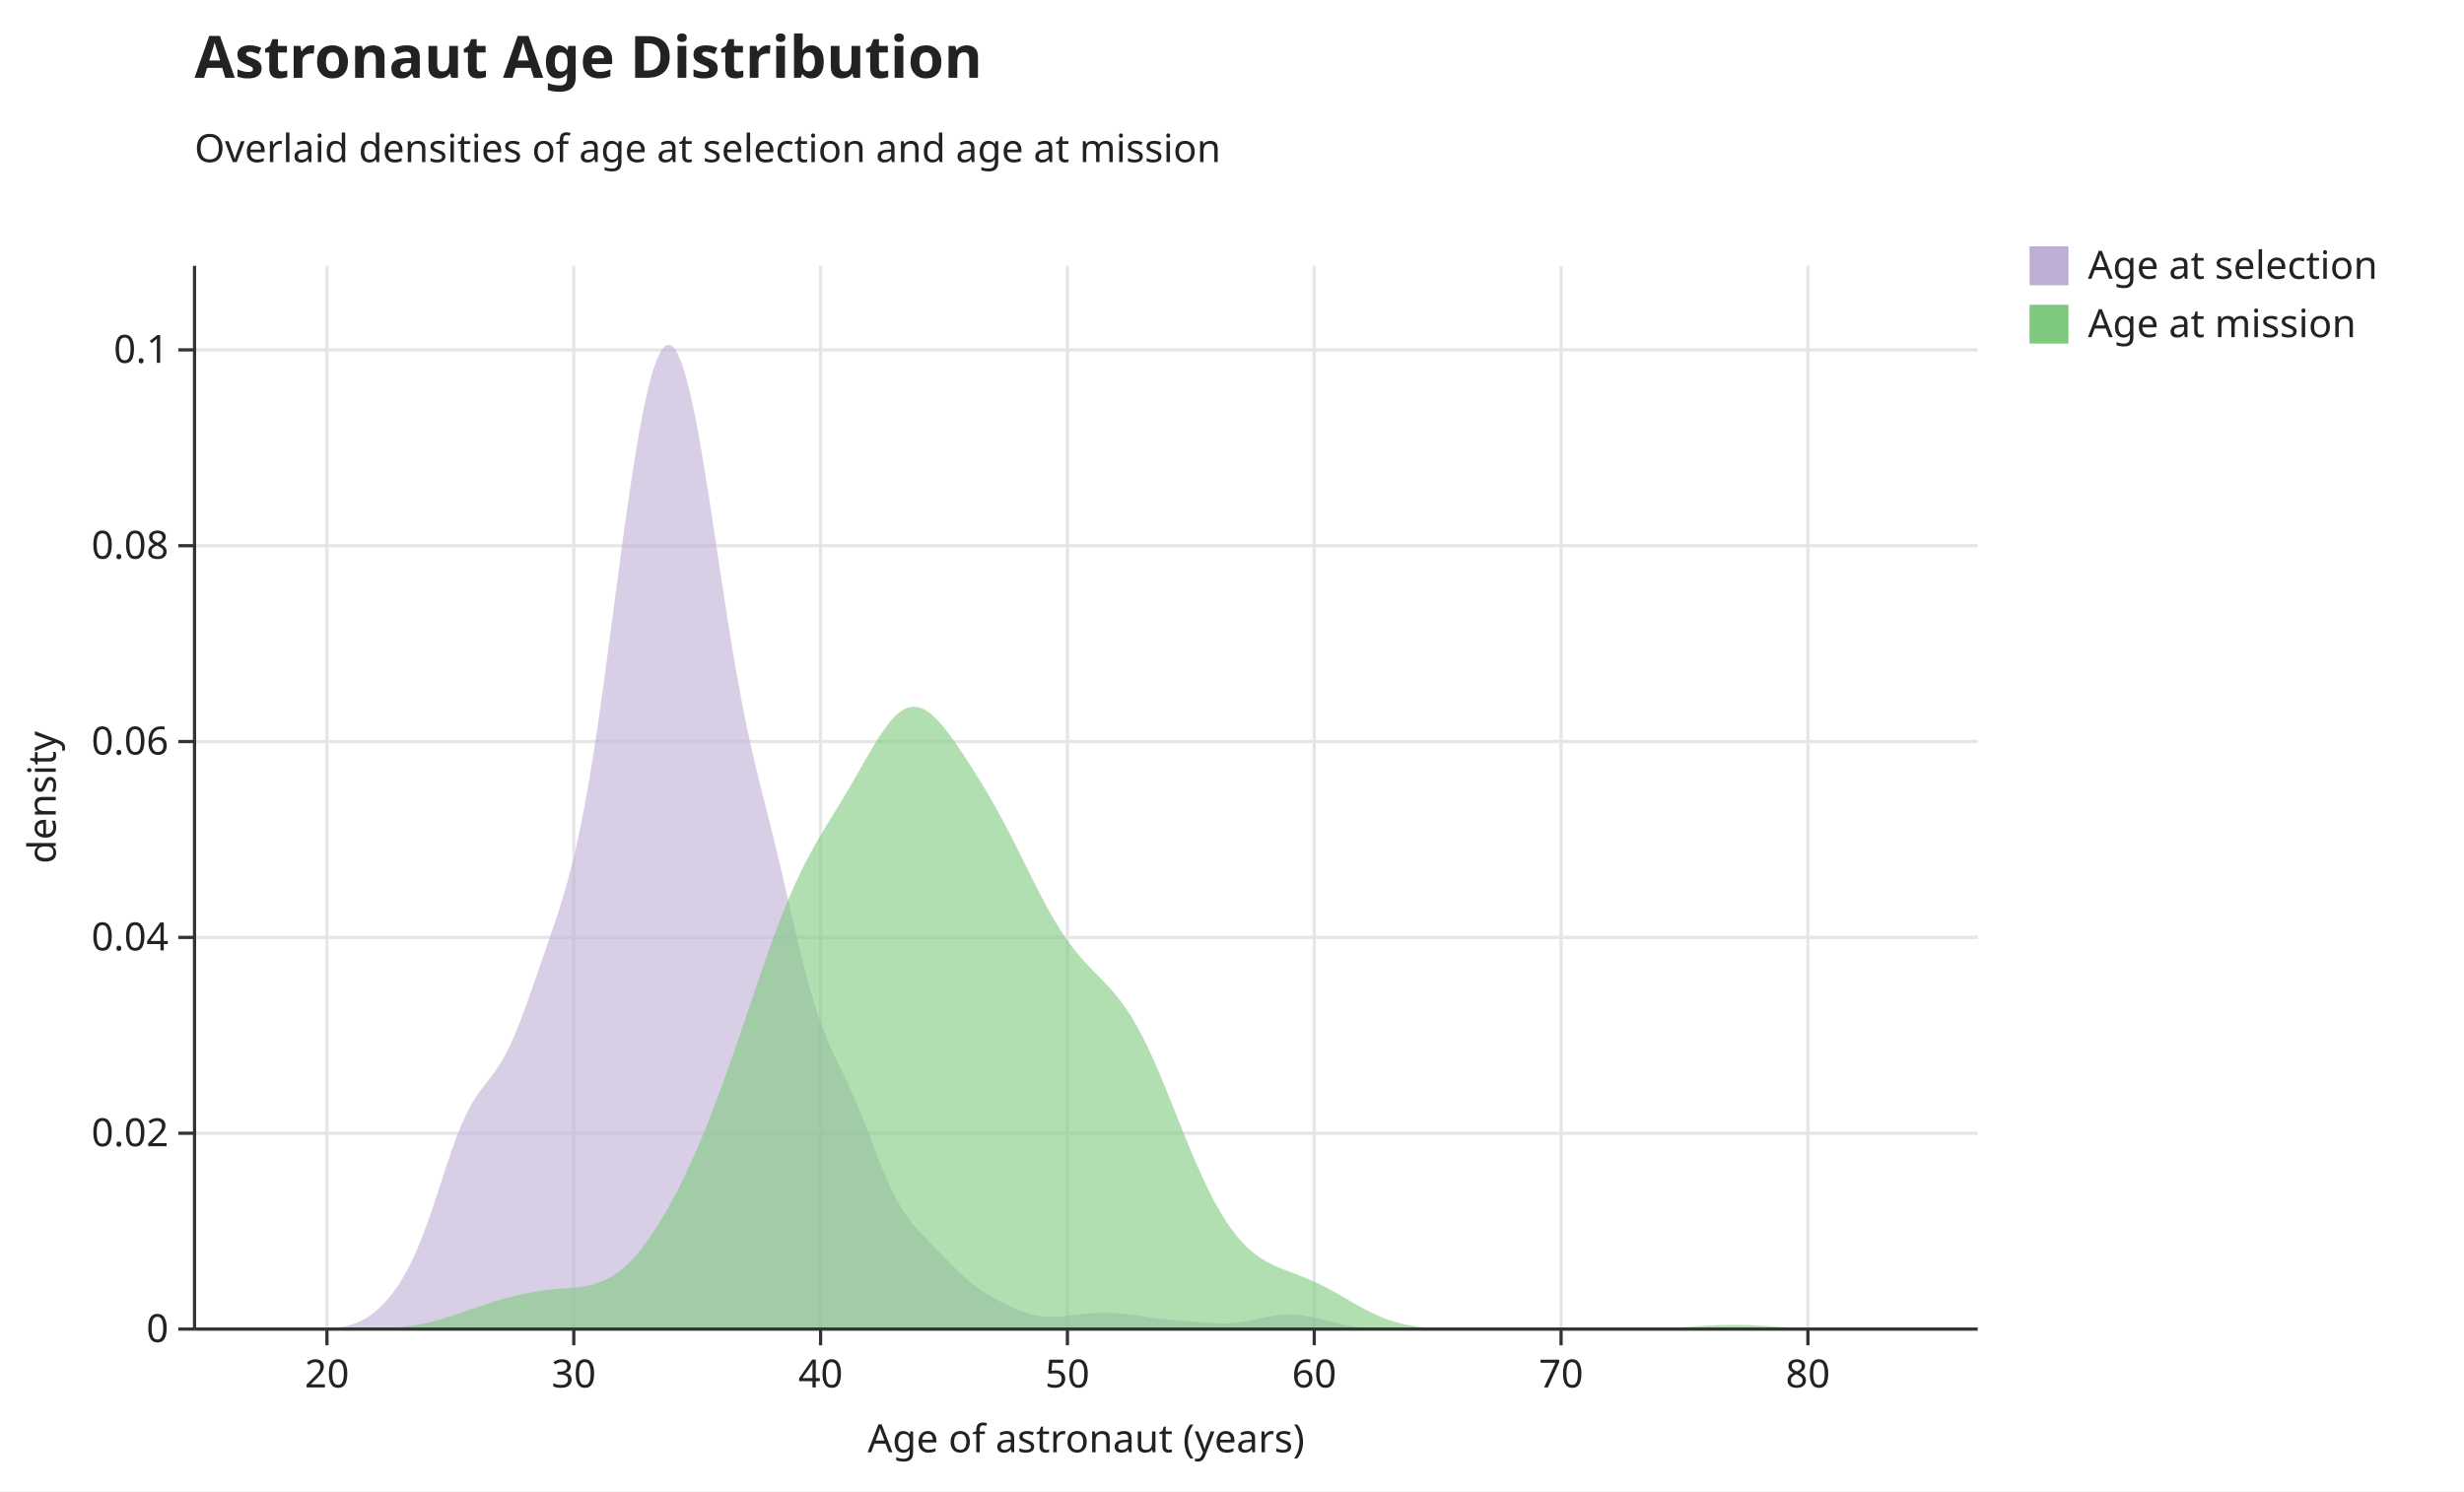
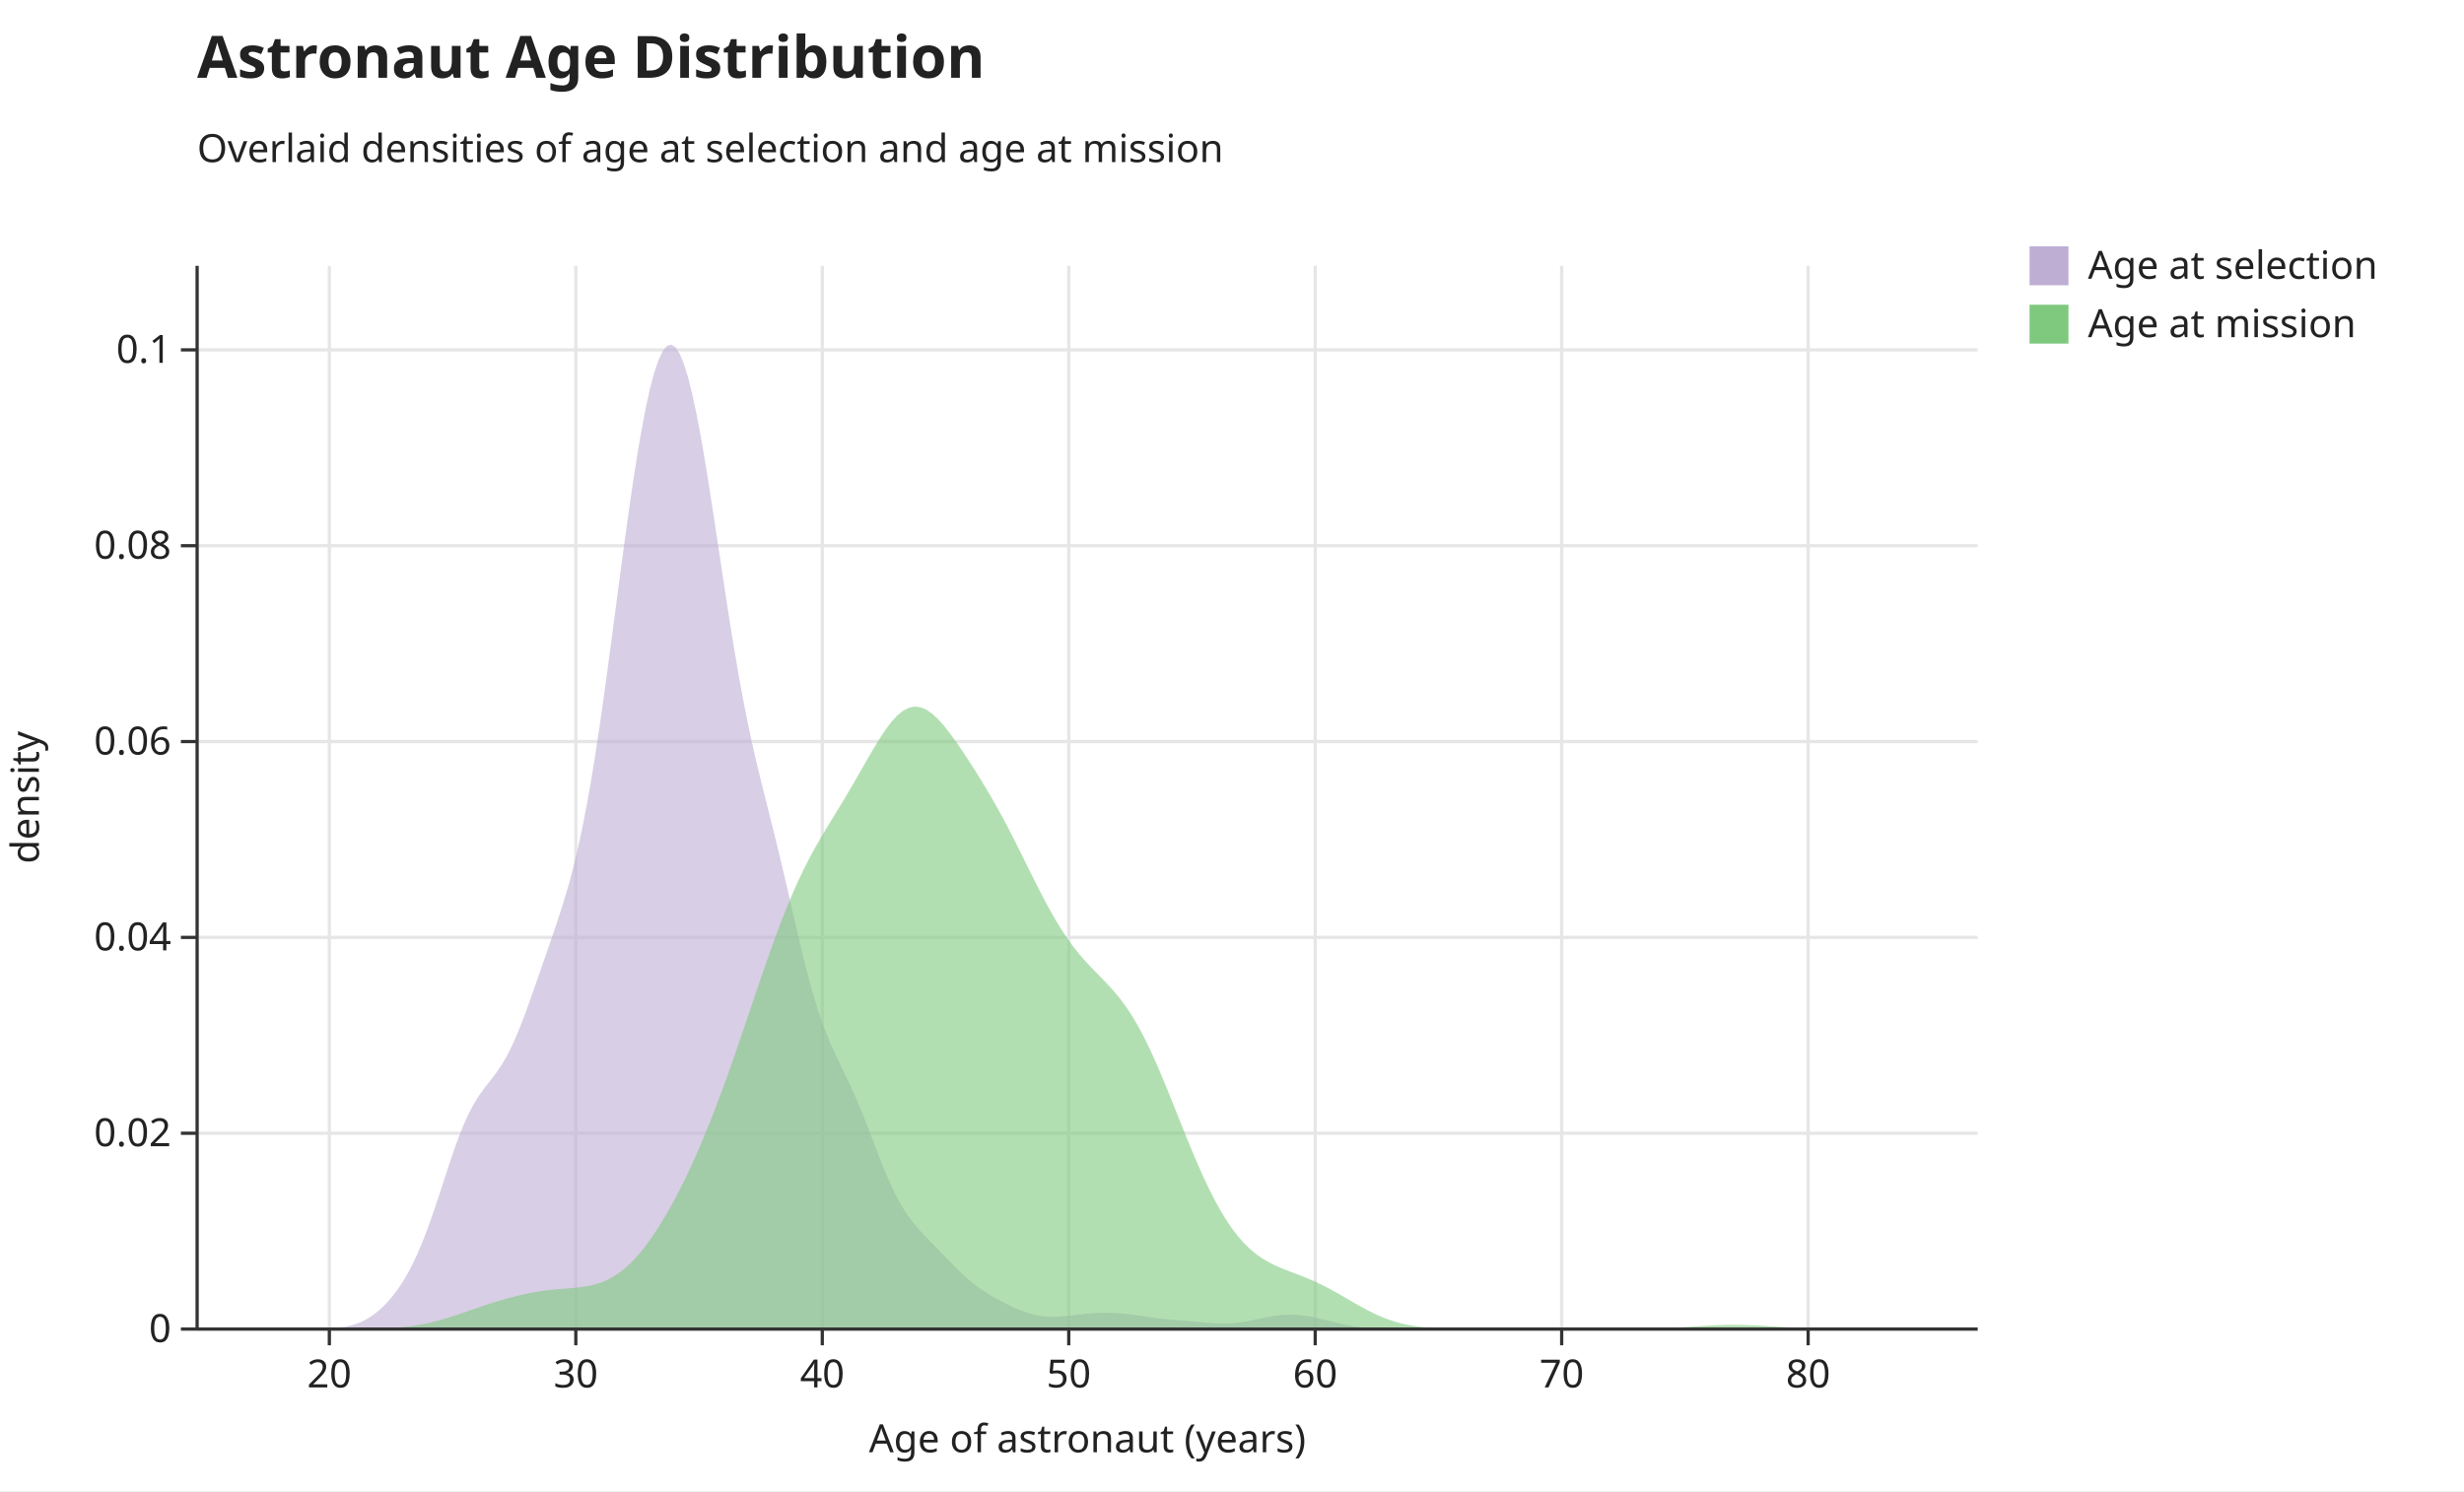
<svg xmlns="http://www.w3.org/2000/svg" width="760" height="460" viewBox="0 0 760 460" role="img" aria-label="Astronaut Age Distribution">
  <rect class="algraf-background" x="0" y="0" width="760" height="460" fill="#ffffff" />
-   <text class="algraf-title" x="60" y="24" font-family="system-ui, sans-serif" font-size="18" font-weight="600" fill="#222222">Astronaut Age Distribution</text>
-   <text class="algraf-subtitle" x="60" y="50" font-family="system-ui, sans-serif" font-size="12" fill="#222222">Overlaid densities of age at selection and age at mission</text>
-   <rect class="algraf-plot-area" x="60" y="82" width="550" height="328" fill="#ffffff" />
+   <text class="algraf-title" x="60.8" y="24" font-family="system-ui, sans-serif" font-size="18" font-weight="600" fill="#222222">Astronaut Age Distribution</text>
+   <text class="algraf-subtitle" x="60.8" y="50" font-family="system-ui, sans-serif" font-size="12" fill="#222222">Overlaid densities of age at selection and age at mission</text>
+   <rect class="algraf-plot-area" x="60.8" y="82" width="549.2" height="328" fill="#ffffff" />
  <g class="algraf-grid">
-     <line x1="100.844" y1="82" x2="100.844" y2="410" stroke="#e6e6e6" stroke-width="1" />
-     <line x1="176.975" y1="82" x2="176.975" y2="410" stroke="#e6e6e6" stroke-width="1" />
-     <line x1="253.106" y1="82" x2="253.106" y2="410" stroke="#e6e6e6" stroke-width="1" />
-     <line x1="329.237" y1="82" x2="329.237" y2="410" stroke="#e6e6e6" stroke-width="1" />
-     <line x1="405.368" y1="82" x2="405.368" y2="410" stroke="#e6e6e6" stroke-width="1" />
-     <line x1="481.5" y1="82" x2="481.5" y2="410" stroke="#e6e6e6" stroke-width="1" />
-     <line x1="557.631" y1="82" x2="557.631" y2="410" stroke="#e6e6e6" stroke-width="1" />
-     <line x1="60" y1="410" x2="610" y2="410" stroke="#e6e6e6" stroke-width="1" />
-     <line x1="60" y1="349.586" x2="610" y2="349.586" stroke="#e6e6e6" stroke-width="1" />
-     <line x1="60" y1="289.172" x2="610" y2="289.172" stroke="#e6e6e6" stroke-width="1" />
-     <line x1="60" y1="228.759" x2="610" y2="228.759" stroke="#e6e6e6" stroke-width="1" />
-     <line x1="60" y1="168.345" x2="610" y2="168.345" stroke="#e6e6e6" stroke-width="1" />
-     <line x1="60" y1="107.931" x2="610" y2="107.931" stroke="#e6e6e6" stroke-width="1" />
+     <line x1="101.584" y1="82" x2="101.584" y2="410" stroke="#e6e6e6" stroke-width="1" />
+     <line x1="177.605" y1="82" x2="177.605" y2="410" stroke="#e6e6e6" stroke-width="1" />
+     <line x1="253.625" y1="82" x2="253.625" y2="410" stroke="#e6e6e6" stroke-width="1" />
+     <line x1="329.646" y1="82" x2="329.646" y2="410" stroke="#e6e6e6" stroke-width="1" />
+     <line x1="405.666" y1="82" x2="405.666" y2="410" stroke="#e6e6e6" stroke-width="1" />
+     <line x1="481.687" y1="82" x2="481.687" y2="410" stroke="#e6e6e6" stroke-width="1" />
+     <line x1="557.707" y1="82" x2="557.707" y2="410" stroke="#e6e6e6" stroke-width="1" />
+     <line x1="60.8" y1="410" x2="610" y2="410" stroke="#e6e6e6" stroke-width="1" />
+     <line x1="60.8" y1="349.586" x2="610" y2="349.586" stroke="#e6e6e6" stroke-width="1" />
+     <line x1="60.8" y1="289.172" x2="610" y2="289.172" stroke="#e6e6e6" stroke-width="1" />
+     <line x1="60.8" y1="228.759" x2="610" y2="228.759" stroke="#e6e6e6" stroke-width="1" />
+     <line x1="60.8" y1="168.345" x2="610" y2="168.345" stroke="#e6e6e6" stroke-width="1" />
+     <line x1="60.8" y1="107.931" x2="610" y2="107.931" stroke="#e6e6e6" stroke-width="1" />
  </g>
  <g class="algraf-layer algraf-geom-area">
-     <path d="M97.931 409.934 L99.238 409.896 L100.544 409.839 L101.851 409.758 L103.158 409.644 L104.464 409.486 L105.771 409.275 L107.077 408.996 L108.384 408.638 L109.691 408.188 L110.997 407.633 L112.304 406.964 L113.611 406.17 L114.917 405.245 L116.224 404.183 L117.53 402.978 L118.837 401.623 L120.144 400.111 L121.45 398.432 L122.757 396.569 L124.064 394.506 L125.37 392.223 L126.677 389.701 L127.983 386.925 L129.29 383.886 L130.597 380.586 L131.903 377.044 L133.21 373.294 L134.517 369.386 L135.823 365.389 L137.13 361.38 L138.436 357.447 L139.743 353.675 L141.05 350.14 L142.356 346.903 L143.663 344.001 L144.97 341.443 L146.276 339.206 L147.583 337.24 L148.889 335.468 L150.196 333.798 L151.503 332.128 L152.809 330.359 L154.116 328.404 L155.423 326.2 L156.729 323.705 L158.036 320.911 L159.342 317.833 L160.649 314.51 L161.956 310.995 L163.262 307.348 L164.569 303.624 L165.876 299.87 L167.182 296.111 L168.489 292.351 L169.795 288.569 L171.102 284.718 L172.409 280.73 L173.715 276.518 L175.022 271.99 L176.329 267.046 L177.635 261.599 L178.942 255.571 L180.248 248.913 L181.555 241.602 L182.862 233.647 L184.168 225.093 L185.475 216.019 L186.782 206.532 L188.088 196.762 L189.395 186.855 L190.701 176.965 L192.008 167.245 L193.315 157.844 L194.621 148.902 L195.928 140.545 L197.235 132.888 L198.541 126.036 L199.848 120.081 L201.154 115.107 L202.461 111.187 L203.768 108.384 L205.074 106.744 L206.381 106.296 L207.688 107.051 L208.994 108.993 L210.301 112.084 L211.607 116.263 L212.914 121.447 L214.221 127.534 L215.527 134.405 L216.834 141.93 L218.141 149.969 L219.447 158.374 L220.754 166.994 L222.06 175.676 L223.367 184.272 L224.674 192.648 L225.98 200.687 L227.287 208.301 L228.594 215.435 L229.9 222.074 L231.207 228.246 L232.513 234.014 L233.82 239.471 L235.127 244.727 L236.433 249.897 L237.74 255.082 L239.047 260.359 L240.353 265.769 L241.66 271.317 L242.966 276.968 L244.273 282.655 L245.58 288.289 L246.886 293.772 L248.193 299.01 L249.5 303.922 L250.806 308.454 L252.113 312.582 L253.419 316.312 L254.726 319.683 L256.033 322.757 L257.339 325.615 L258.646 328.345 L259.953 331.036 L261.259 333.766 L262.566 336.595 L263.872 339.561 L265.179 342.677 L266.486 345.932 L267.792 349.29 L269.099 352.699 L270.406 356.095 L271.712 359.411 L273.019 362.582 L274.325 365.555 L275.632 368.291 L276.939 370.769 L278.245 372.989 L279.552 374.967 L280.859 376.736 L282.165 378.334 L283.472 379.808 L284.778 381.201 L286.085 382.551 L287.392 383.885 L288.698 385.222 L290.005 386.568 L291.312 387.921 L292.618 389.271 L293.925 390.601 L295.231 391.896 L296.538 393.14 L297.845 394.32 L299.151 395.429 L300.458 396.464 L301.765 397.425 L303.071 398.319 L304.378 399.152 L305.684 399.934 L306.991 400.673 L308.298 401.377 L309.604 402.048 L310.911 402.688 L312.218 403.295 L313.524 403.864 L314.831 404.387 L316.137 404.857 L317.444 405.264 L318.751 405.601 L320.057 405.865 L321.364 406.052 L322.671 406.164 L323.977 406.207 L325.284 406.188 L326.59 406.118 L327.897 406.008 L329.204 405.871 L330.51 405.72 L331.817 405.565 L333.124 405.417 L334.43 405.282 L335.737 405.168 L337.043 405.077 L338.35 405.013 L339.657 404.977 L340.963 404.97 L342.27 404.992 L343.577 405.044 L344.883 405.125 L346.19 405.233 L347.496 405.367 L348.803 405.524 L350.11 405.699 L351.416 405.887 L352.723 406.082 L354.03 406.276 L355.336 406.464 L356.643 406.641 L357.949 406.801 L359.256 406.944 L360.563 407.069 L361.869 407.181 L363.176 407.282 L364.483 407.379 L365.789 407.476 L367.096 407.578 L368.402 407.686 L369.709 407.801 L371.016 407.918 L372.322 408.031 L373.629 408.132 L374.936 408.212 L376.242 408.261 L377.549 408.272 L378.855 408.236 L380.162 408.152 L381.469 408.019 L382.775 407.84 L384.082 407.62 L385.389 407.37 L386.695 407.099 L388.002 406.821 L389.308 406.546 L390.615 406.287 L391.922 406.054 L393.228 405.858 L394.535 405.704 L395.842 405.6 L397.148 405.549 L398.455 405.553 L399.761 405.612 L401.068 405.726 L402.375 405.89 L403.681 406.102 L404.988 406.353 L406.295 406.638 L407.601 406.947 L408.908 407.271 L410.214 407.6 L411.521 407.925 L412.828 408.238 L414.134 408.53 L415.441 408.796 L416.748 409.033 L418.054 409.239 L419.361 409.413 L420.667 409.556 L421.974 409.671 L423.281 409.761 L424.587 409.831 L425.894 409.882 L427.2 409.92 L428.507 409.947 L429.814 409.965 L431.12 409.978 L431.12 410 L97.931 410 Z" fill="#beaed4" opacity="0.6" />
-     <path d="M109.245 409.967 L111.06 409.949 L112.875 409.922 L114.69 409.883 L116.505 409.829 L118.32 409.756 L120.135 409.656 L121.95 409.527 L123.765 409.36 L125.58 409.151 L127.395 408.894 L129.21 408.585 L131.025 408.223 L132.84 407.807 L134.655 407.338 L136.47 406.822 L138.285 406.265 L140.1 405.675 L141.915 405.062 L143.73 404.436 L145.545 403.807 L147.36 403.184 L149.175 402.575 L150.99 401.985 L152.805 401.419 L154.62 400.88 L156.435 400.372 L158.25 399.898 L160.065 399.46 L161.88 399.061 L163.695 398.705 L165.51 398.395 L167.325 398.131 L169.14 397.911 L170.955 397.73 L172.77 397.576 L174.585 397.434 L176.4 397.282 L178.215 397.095 L180.03 396.842 L181.845 396.492 L183.66 396.012 L185.475 395.371 L187.29 394.543 L189.105 393.504 L190.92 392.238 L192.735 390.734 L194.55 388.99 L196.365 387.005 L198.18 384.786 L199.995 382.34 L201.81 379.678 L203.625 376.808 L205.44 373.737 L207.255 370.471 L209.07 367.012 L210.885 363.362 L212.7 359.518 L214.515 355.481 L216.33 351.248 L218.145 346.821 L219.96 342.206 L221.775 337.41 L223.59 332.448 L225.405 327.34 L227.22 322.112 L229.035 316.797 L230.85 311.435 L232.665 306.069 L234.48 300.747 L236.295 295.522 L238.11 290.442 L239.925 285.555 L241.74 280.901 L243.555 276.508 L245.37 272.393 L247.185 268.556 L249 264.979 L250.815 261.63 L252.63 258.462 L254.445 255.422 L256.26 252.45 L258.075 249.491 L259.89 246.5 L261.705 243.45 L263.52 240.334 L265.335 237.168 L267.15 233.994 L268.965 230.878 L270.78 227.902 L272.595 225.159 L274.41 222.746 L276.225 220.754 L278.04 219.261 L279.855 218.32 L281.67 217.96 L283.485 218.179 L285.3 218.948 L287.115 220.214 L288.93 221.906 L290.745 223.944 L292.56 226.248 L294.374 228.745 L296.189 231.38 L298.004 234.113 L299.819 236.924 L301.634 239.809 L303.449 242.779 L305.264 245.847 L307.079 249.029 L308.894 252.334 L310.709 255.761 L312.524 259.296 L314.339 262.914 L316.154 266.577 L317.969 270.239 L319.784 273.849 L321.599 277.358 L323.414 280.718 L325.229 283.889 L327.044 286.845 L328.859 289.568 L330.674 292.058 L332.489 294.332 L334.304 296.419 L336.119 298.365 L337.934 300.228 L339.749 302.073 L341.564 303.972 L343.379 305.996 L345.194 308.211 L347.009 310.673 L348.824 313.426 L350.639 316.494 L352.454 319.884 L354.269 323.584 L356.084 327.563 L357.899 331.777 L359.714 336.167 L361.529 340.67 L363.344 345.217 L365.159 349.741 L366.974 354.177 L368.789 358.468 L370.604 362.563 L372.419 366.421 L374.234 370.01 L376.049 373.305 L377.864 376.294 L379.679 378.971 L381.494 381.338 L383.309 383.406 L385.124 385.192 L386.939 386.721 L388.754 388.021 L390.569 389.127 L392.384 390.075 L394.199 390.903 L396.014 391.648 L397.829 392.347 L399.644 393.033 L401.459 393.731 L403.274 394.466 L405.089 395.252 L406.904 396.097 L408.719 397.004 L410.534 397.968 L412.349 398.978 L414.164 400.02 L415.979 401.075 L417.794 402.124 L419.609 403.146 L421.424 404.122 L423.239 405.035 L425.054 405.872 L426.869 406.624 L428.684 407.284 L430.499 407.853 L432.314 408.332 L434.129 408.727 L435.944 409.046 L437.759 409.299 L439.574 409.494 L441.389 409.642 L443.204 409.751 L445.019 409.83 L446.834 409.887 L448.649 409.926 L450.464 409.952 L452.279 409.97 L454.094 409.982 L455.909 409.989 L457.724 409.993 L459.539 409.996 L461.354 409.998 L463.169 409.999 L464.984 409.999 L466.799 410 L468.614 410 L470.429 410 L472.244 410 L474.059 410 L475.874 410 L477.689 410 L479.504 410 L481.319 410 L483.134 410 L484.949 410 L486.764 409.999 L488.579 409.999 L490.394 409.998 L492.209 409.996 L494.024 409.994 L495.839 409.99 L497.654 409.985 L499.469 409.977 L501.284 409.965 L503.099 409.949 L504.914 409.927 L506.729 409.898 L508.544 409.859 L510.359 409.811 L512.174 409.75 L513.989 409.678 L515.804 409.593 L517.619 409.496 L519.434 409.39 L521.249 409.277 L523.064 409.161 L524.879 409.048 L526.694 408.941 L528.509 408.848 L530.324 408.773 L532.139 408.72 L533.954 408.694 L535.769 408.695 L537.584 408.724 L539.399 408.778 L541.214 408.855 L543.029 408.949 L544.844 409.056 L546.659 409.17 L548.474 409.286 L550.289 409.399 L552.104 409.504 L553.919 409.6 L555.734 409.684 L557.549 409.755 L559.364 409.815 L561.179 409.863 L562.994 409.9 L564.809 409.929 L566.624 409.951 L568.439 409.967 L570.254 409.978 L572.069 409.985 L572.069 410 L109.245 410 Z" fill="#7fc97f" opacity="0.6" />
+     <path d="M98.676 409.934 L99.981 409.896 L101.285 409.839 L102.59 409.758 L103.895 409.644 L105.199 409.486 L106.504 409.275 L107.809 408.996 L109.114 408.638 L110.418 408.188 L111.723 407.633 L113.028 406.964 L114.333 406.17 L115.637 405.245 L116.942 404.183 L118.247 402.978 L119.551 401.623 L120.856 400.111 L122.161 398.432 L123.466 396.569 L124.77 394.506 L126.075 392.223 L127.38 389.701 L128.685 386.925 L129.989 383.886 L131.294 380.586 L132.599 377.044 L133.903 373.294 L135.208 369.386 L136.513 365.389 L137.818 361.38 L139.122 357.447 L140.427 353.675 L141.732 350.14 L143.036 346.903 L144.341 344.001 L145.646 341.443 L146.951 339.206 L148.255 337.24 L149.56 335.468 L150.865 333.798 L152.17 332.128 L153.474 330.359 L154.779 328.404 L156.084 326.2 L157.388 323.705 L158.693 320.911 L159.998 317.833 L161.303 314.51 L162.607 310.995 L163.912 307.348 L165.217 303.624 L166.522 299.87 L167.826 296.111 L169.131 292.351 L170.436 288.569 L171.74 284.718 L173.045 280.73 L174.35 276.518 L175.655 271.99 L176.959 267.046 L178.264 261.599 L179.569 255.571 L180.873 248.913 L182.178 241.602 L183.483 233.647 L184.788 225.093 L186.092 216.019 L187.397 206.532 L188.702 196.762 L190.007 186.855 L191.311 176.965 L192.616 167.245 L193.921 157.844 L195.225 148.902 L196.53 140.545 L197.835 132.888 L199.14 126.036 L200.444 120.081 L201.749 115.107 L203.054 111.187 L204.359 108.384 L205.663 106.744 L206.968 106.296 L208.273 107.051 L209.577 108.993 L210.882 112.084 L212.187 116.263 L213.492 121.447 L214.796 127.534 L216.101 134.405 L217.406 141.93 L218.71 149.969 L220.015 158.374 L221.32 166.994 L222.625 175.676 L223.929 184.272 L225.234 192.648 L226.539 200.687 L227.844 208.301 L229.148 215.435 L230.453 222.074 L231.758 228.246 L233.062 234.014 L234.367 239.471 L235.672 244.727 L236.977 249.897 L238.281 255.082 L239.586 260.359 L240.891 265.769 L242.196 271.317 L243.5 276.968 L244.805 282.655 L246.11 288.289 L247.414 293.772 L248.719 299.01 L250.024 303.922 L251.329 308.454 L252.633 312.582 L253.938 316.312 L255.243 319.683 L256.548 322.757 L257.852 325.615 L259.157 328.345 L260.462 331.036 L261.766 333.766 L263.071 336.595 L264.376 339.561 L265.681 342.677 L266.985 345.932 L268.29 349.29 L269.595 352.699 L270.899 356.095 L272.204 359.411 L273.509 362.582 L274.814 365.555 L276.118 368.291 L277.423 370.769 L278.728 372.989 L280.033 374.967 L281.337 376.736 L282.642 378.334 L283.947 379.808 L285.251 381.201 L286.556 382.551 L287.861 383.885 L289.166 385.222 L290.47 386.568 L291.775 387.921 L293.08 389.271 L294.385 390.601 L295.689 391.896 L296.994 393.14 L298.299 394.32 L299.603 395.429 L300.908 396.464 L302.213 397.425 L303.518 398.319 L304.822 399.152 L306.127 399.934 L307.432 400.673 L308.736 401.377 L310.041 402.048 L311.346 402.688 L312.651 403.295 L313.955 403.864 L315.26 404.387 L316.565 404.857 L317.87 405.264 L319.174 405.601 L320.479 405.865 L321.784 406.052 L323.088 406.164 L324.393 406.207 L325.698 406.188 L327.003 406.118 L328.307 406.008 L329.612 405.871 L330.917 405.72 L332.222 405.565 L333.526 405.417 L334.831 405.282 L336.136 405.168 L337.44 405.077 L338.745 405.013 L340.05 404.977 L341.355 404.97 L342.659 404.992 L343.964 405.044 L345.269 405.125 L346.573 405.233 L347.878 405.367 L349.183 405.524 L350.488 405.699 L351.792 405.887 L353.097 406.082 L354.402 406.276 L355.707 406.464 L357.011 406.641 L358.316 406.801 L359.621 406.944 L360.925 407.069 L362.23 407.181 L363.535 407.282 L364.84 407.379 L366.144 407.476 L367.449 407.578 L368.754 407.686 L370.059 407.801 L371.363 407.918 L372.668 408.031 L373.973 408.132 L375.277 408.212 L376.582 408.261 L377.887 408.272 L379.192 408.236 L380.496 408.152 L381.801 408.019 L383.106 407.84 L384.41 407.62 L385.715 407.37 L387.02 407.099 L388.325 406.821 L389.629 406.546 L390.934 406.287 L392.239 406.054 L393.544 405.858 L394.848 405.704 L396.153 405.6 L397.458 405.549 L398.762 405.553 L400.067 405.612 L401.372 405.726 L402.677 405.89 L403.981 406.102 L405.286 406.353 L406.591 406.638 L407.896 406.947 L409.2 407.271 L410.505 407.6 L411.81 407.925 L413.114 408.238 L414.419 408.53 L415.724 408.796 L417.029 409.033 L418.333 409.239 L419.638 409.413 L420.943 409.556 L422.247 409.671 L423.552 409.761 L424.857 409.831 L426.162 409.882 L427.466 409.92 L428.771 409.947 L430.076 409.965 L431.381 409.978 L431.381 410 L98.676 410 Z" fill="#beaed4" opacity="0.6" />
+     <path d="M109.973 409.967 L111.786 409.949 L113.598 409.922 L115.41 409.883 L117.223 409.829 L119.035 409.756 L120.847 409.656 L122.66 409.527 L124.472 409.36 L126.284 409.151 L128.097 408.894 L129.909 408.585 L131.722 408.223 L133.534 407.807 L135.346 407.338 L137.159 406.822 L138.971 406.265 L140.783 405.675 L142.596 405.062 L144.408 404.436 L146.22 403.807 L148.033 403.184 L149.845 402.575 L151.657 401.985 L153.47 401.419 L155.282 400.88 L157.094 400.372 L158.907 399.898 L160.719 399.46 L162.532 399.061 L164.344 398.705 L166.156 398.395 L167.969 398.131 L169.781 397.911 L171.593 397.73 L173.406 397.576 L175.218 397.434 L177.03 397.282 L178.843 397.095 L180.655 396.842 L182.467 396.492 L184.28 396.012 L186.092 395.371 L187.905 394.543 L189.717 393.504 L191.529 392.238 L193.342 390.734 L195.154 388.99 L196.966 387.005 L198.779 384.786 L200.591 382.34 L202.403 379.678 L204.216 376.808 L206.028 373.737 L207.84 370.471 L209.653 367.012 L211.465 363.362 L213.278 359.518 L215.09 355.481 L216.902 351.248 L218.715 346.821 L220.527 342.206 L222.339 337.41 L224.152 332.448 L225.964 327.34 L227.776 322.112 L229.589 316.797 L231.401 311.435 L233.213 306.069 L235.026 300.747 L236.838 295.522 L238.651 290.442 L240.463 285.555 L242.275 280.901 L244.088 276.508 L245.9 272.393 L247.712 268.556 L249.525 264.979 L251.337 261.63 L253.149 258.462 L254.962 255.422 L256.774 252.45 L258.586 249.491 L260.399 246.5 L262.211 243.45 L264.024 240.334 L265.836 237.168 L267.648 233.994 L269.461 230.878 L271.273 227.902 L273.085 225.159 L274.898 222.746 L276.71 220.754 L278.522 219.261 L280.335 218.32 L282.147 217.96 L283.959 218.179 L285.772 218.948 L287.584 220.214 L289.397 221.906 L291.209 223.944 L293.021 226.248 L294.834 228.745 L296.646 231.38 L298.458 234.113 L300.271 236.924 L302.083 239.809 L303.895 242.779 L305.708 245.847 L307.52 249.029 L309.332 252.334 L311.145 255.761 L312.957 259.296 L314.77 262.914 L316.582 266.577 L318.394 270.239 L320.207 273.849 L322.019 277.358 L323.831 280.718 L325.644 283.889 L327.456 286.845 L329.268 289.568 L331.081 292.058 L332.893 294.332 L334.705 296.419 L336.518 298.365 L338.33 300.228 L340.143 302.073 L341.955 303.972 L343.767 305.996 L345.58 308.211 L347.392 310.673 L349.204 313.426 L351.017 316.494 L352.829 319.884 L354.641 323.584 L356.454 327.563 L358.266 331.777 L360.078 336.167 L361.891 340.67 L363.703 345.217 L365.515 349.741 L367.328 354.177 L369.14 358.468 L370.953 362.563 L372.765 366.421 L374.577 370.01 L376.39 373.305 L378.202 376.294 L380.014 378.971 L381.827 381.338 L383.639 383.406 L385.451 385.192 L387.264 386.721 L389.076 388.021 L390.888 389.127 L392.701 390.075 L394.513 390.903 L396.326 391.648 L398.138 392.347 L399.95 393.033 L401.763 393.731 L403.575 394.466 L405.387 395.252 L407.2 396.097 L409.012 397.004 L410.824 397.968 L412.637 398.978 L414.449 400.02 L416.261 401.075 L418.074 402.124 L419.886 403.146 L421.699 404.122 L423.511 405.035 L425.323 405.872 L427.136 406.624 L428.948 407.284 L430.76 407.853 L432.573 408.332 L434.385 408.727 L436.197 409.046 L438.01 409.299 L439.822 409.494 L441.634 409.642 L443.447 409.751 L445.259 409.83 L447.072 409.887 L448.884 409.926 L450.696 409.952 L452.509 409.97 L454.321 409.982 L456.133 409.989 L457.946 409.993 L459.758 409.996 L461.57 409.998 L463.383 409.999 L465.195 409.999 L467.007 410 L468.82 410 L470.632 410 L472.445 410 L474.257 410 L476.069 410 L477.882 410 L479.694 410 L481.506 410 L483.319 410 L485.131 410 L486.943 409.999 L488.756 409.999 L490.568 409.998 L492.38 409.996 L494.193 409.994 L496.005 409.99 L497.818 409.985 L499.63 409.977 L501.442 409.965 L503.255 409.949 L505.067 409.927 L506.879 409.898 L508.692 409.859 L510.504 409.811 L512.316 409.75 L514.129 409.678 L515.941 409.593 L517.753 409.496 L519.566 409.39 L521.378 409.277 L523.191 409.161 L525.003 409.048 L526.815 408.941 L528.628 408.848 L530.44 408.773 L532.252 408.72 L534.065 408.694 L535.877 408.695 L537.689 408.724 L539.502 408.778 L541.314 408.855 L543.126 408.949 L544.939 409.056 L546.751 409.17 L548.564 409.286 L550.376 409.399 L552.188 409.504 L554.001 409.6 L555.813 409.684 L557.625 409.755 L559.438 409.815 L561.25 409.863 L563.062 409.9 L564.875 409.929 L566.687 409.951 L568.499 409.967 L570.312 409.978 L572.124 409.985 L572.124 410 L109.973 410 Z" fill="#7fc97f" opacity="0.6" />
  </g>
  <g class="algraf-axes">
-     <line x1="60" y1="410" x2="610" y2="410" stroke="#333333" stroke-width="1" />
-     <line x1="100.844" y1="410" x2="100.844" y2="415" stroke="#333333" stroke-width="1" />
-     <text x="100.844" y="428" text-anchor="middle" font-family="system-ui, sans-serif" font-size="12" fill="#222222">20</text>
-     <line x1="176.975" y1="410" x2="176.975" y2="415" stroke="#333333" stroke-width="1" />
-     <text x="176.975" y="428" text-anchor="middle" font-family="system-ui, sans-serif" font-size="12" fill="#222222">30</text>
-     <line x1="253.106" y1="410" x2="253.106" y2="415" stroke="#333333" stroke-width="1" />
-     <text x="253.106" y="428" text-anchor="middle" font-family="system-ui, sans-serif" font-size="12" fill="#222222">40</text>
-     <line x1="329.237" y1="410" x2="329.237" y2="415" stroke="#333333" stroke-width="1" />
-     <text x="329.237" y="428" text-anchor="middle" font-family="system-ui, sans-serif" font-size="12" fill="#222222">50</text>
-     <line x1="405.368" y1="410" x2="405.368" y2="415" stroke="#333333" stroke-width="1" />
-     <text x="405.368" y="428" text-anchor="middle" font-family="system-ui, sans-serif" font-size="12" fill="#222222">60</text>
-     <line x1="481.5" y1="410" x2="481.5" y2="415" stroke="#333333" stroke-width="1" />
-     <text x="481.5" y="428" text-anchor="middle" font-family="system-ui, sans-serif" font-size="12" fill="#222222">70</text>
-     <line x1="557.631" y1="410" x2="557.631" y2="415" stroke="#333333" stroke-width="1" />
-     <text x="557.631" y="428" text-anchor="middle" font-family="system-ui, sans-serif" font-size="12" fill="#222222">80</text>
-     <text x="335" y="448" text-anchor="middle" font-family="system-ui, sans-serif" font-size="12" fill="#222222">Age of astronaut (years)</text>
-     <line x1="60" y1="82" x2="60" y2="410" stroke="#333333" stroke-width="1" />
-     <line x1="55" y1="410" x2="60" y2="410" stroke="#333333" stroke-width="1" />
-     <text x="52" y="414" text-anchor="end" font-family="system-ui, sans-serif" font-size="12" fill="#222222">0</text>
-     <line x1="55" y1="349.586" x2="60" y2="349.586" stroke="#333333" stroke-width="1" />
-     <text x="52" y="353.586" text-anchor="end" font-family="system-ui, sans-serif" font-size="12" fill="#222222">0.02</text>
-     <line x1="55" y1="289.172" x2="60" y2="289.172" stroke="#333333" stroke-width="1" />
-     <text x="52" y="293.172" text-anchor="end" font-family="system-ui, sans-serif" font-size="12" fill="#222222">0.04</text>
-     <line x1="55" y1="228.759" x2="60" y2="228.759" stroke="#333333" stroke-width="1" />
-     <text x="52" y="232.759" text-anchor="end" font-family="system-ui, sans-serif" font-size="12" fill="#222222">0.06</text>
-     <line x1="55" y1="168.345" x2="60" y2="168.345" stroke="#333333" stroke-width="1" />
-     <text x="52" y="172.345" text-anchor="end" font-family="system-ui, sans-serif" font-size="12" fill="#222222">0.08</text>
-     <line x1="55" y1="107.931" x2="60" y2="107.931" stroke="#333333" stroke-width="1" />
-     <text x="52" y="111.931" text-anchor="end" font-family="system-ui, sans-serif" font-size="12" fill="#222222">0.1</text>
-     <text x="17.2" y="246" text-anchor="middle" transform="rotate(-90 17.2 246)" font-family="system-ui, sans-serif" font-size="12" fill="#222222">density</text>
+     <line x1="60.8" y1="410" x2="610" y2="410" stroke="#333333" stroke-width="1" />
+     <line x1="101.584" y1="410" x2="101.584" y2="415" stroke="#333333" stroke-width="1" />
+     <text x="101.584" y="428" text-anchor="middle" font-family="system-ui, sans-serif" font-size="12" fill="#222222">20</text>
+     <line x1="177.605" y1="410" x2="177.605" y2="415" stroke="#333333" stroke-width="1" />
+     <text x="177.605" y="428" text-anchor="middle" font-family="system-ui, sans-serif" font-size="12" fill="#222222">30</text>
+     <line x1="253.625" y1="410" x2="253.625" y2="415" stroke="#333333" stroke-width="1" />
+     <text x="253.625" y="428" text-anchor="middle" font-family="system-ui, sans-serif" font-size="12" fill="#222222">40</text>
+     <line x1="329.646" y1="410" x2="329.646" y2="415" stroke="#333333" stroke-width="1" />
+     <text x="329.646" y="428" text-anchor="middle" font-family="system-ui, sans-serif" font-size="12" fill="#222222">50</text>
+     <line x1="405.666" y1="410" x2="405.666" y2="415" stroke="#333333" stroke-width="1" />
+     <text x="405.666" y="428" text-anchor="middle" font-family="system-ui, sans-serif" font-size="12" fill="#222222">60</text>
+     <line x1="481.687" y1="410" x2="481.687" y2="415" stroke="#333333" stroke-width="1" />
+     <text x="481.687" y="428" text-anchor="middle" font-family="system-ui, sans-serif" font-size="12" fill="#222222">70</text>
+     <line x1="557.707" y1="410" x2="557.707" y2="415" stroke="#333333" stroke-width="1" />
+     <text x="557.707" y="428" text-anchor="middle" font-family="system-ui, sans-serif" font-size="12" fill="#222222">80</text>
+     <text x="335.4" y="448" text-anchor="middle" font-family="system-ui, sans-serif" font-size="12" fill="#222222">Age of astronaut (years)</text>
+     <line x1="60.8" y1="82" x2="60.8" y2="410" stroke="#333333" stroke-width="1" />
+     <line x1="55.8" y1="410" x2="60.8" y2="410" stroke="#333333" stroke-width="1" />
+     <text x="52.8" y="414" text-anchor="end" font-family="system-ui, sans-serif" font-size="12" fill="#222222">0</text>
+     <line x1="55.8" y1="349.586" x2="60.8" y2="349.586" stroke="#333333" stroke-width="1" />
+     <text x="52.8" y="353.586" text-anchor="end" font-family="system-ui, sans-serif" font-size="12" fill="#222222">0.02</text>
+     <line x1="55.8" y1="289.172" x2="60.8" y2="289.172" stroke="#333333" stroke-width="1" />
+     <text x="52.8" y="293.172" text-anchor="end" font-family="system-ui, sans-serif" font-size="12" fill="#222222">0.04</text>
+     <line x1="55.8" y1="228.759" x2="60.8" y2="228.759" stroke="#333333" stroke-width="1" />
+     <text x="52.8" y="232.759" text-anchor="end" font-family="system-ui, sans-serif" font-size="12" fill="#222222">0.06</text>
+     <line x1="55.8" y1="168.345" x2="60.8" y2="168.345" stroke="#333333" stroke-width="1" />
+     <text x="52.8" y="172.345" text-anchor="end" font-family="system-ui, sans-serif" font-size="12" fill="#222222">0.08</text>
+     <line x1="55.8" y1="107.931" x2="60.8" y2="107.931" stroke="#333333" stroke-width="1" />
+     <text x="52.8" y="111.931" text-anchor="end" font-family="system-ui, sans-serif" font-size="12" fill="#222222">0.1</text>
+     <text x="12" y="246" text-anchor="middle" transform="rotate(-90 12 246)" font-family="system-ui, sans-serif" font-size="12" fill="#222222">density</text>
  </g>
  <g class="algraf-legends">
    <rect x="626" y="76" width="12" height="12" fill="#beaed4" />
    <text x="644" y="86" text-anchor="start" font-family="system-ui, sans-serif" font-size="12" fill="#222222">Age at selection</text>
    <rect x="626" y="94" width="12" height="12" fill="#7fc97f" />
    <text x="644" y="104" text-anchor="start" font-family="system-ui, sans-serif" font-size="12" fill="#222222">Age at mission</text>
  </g>
</svg>
